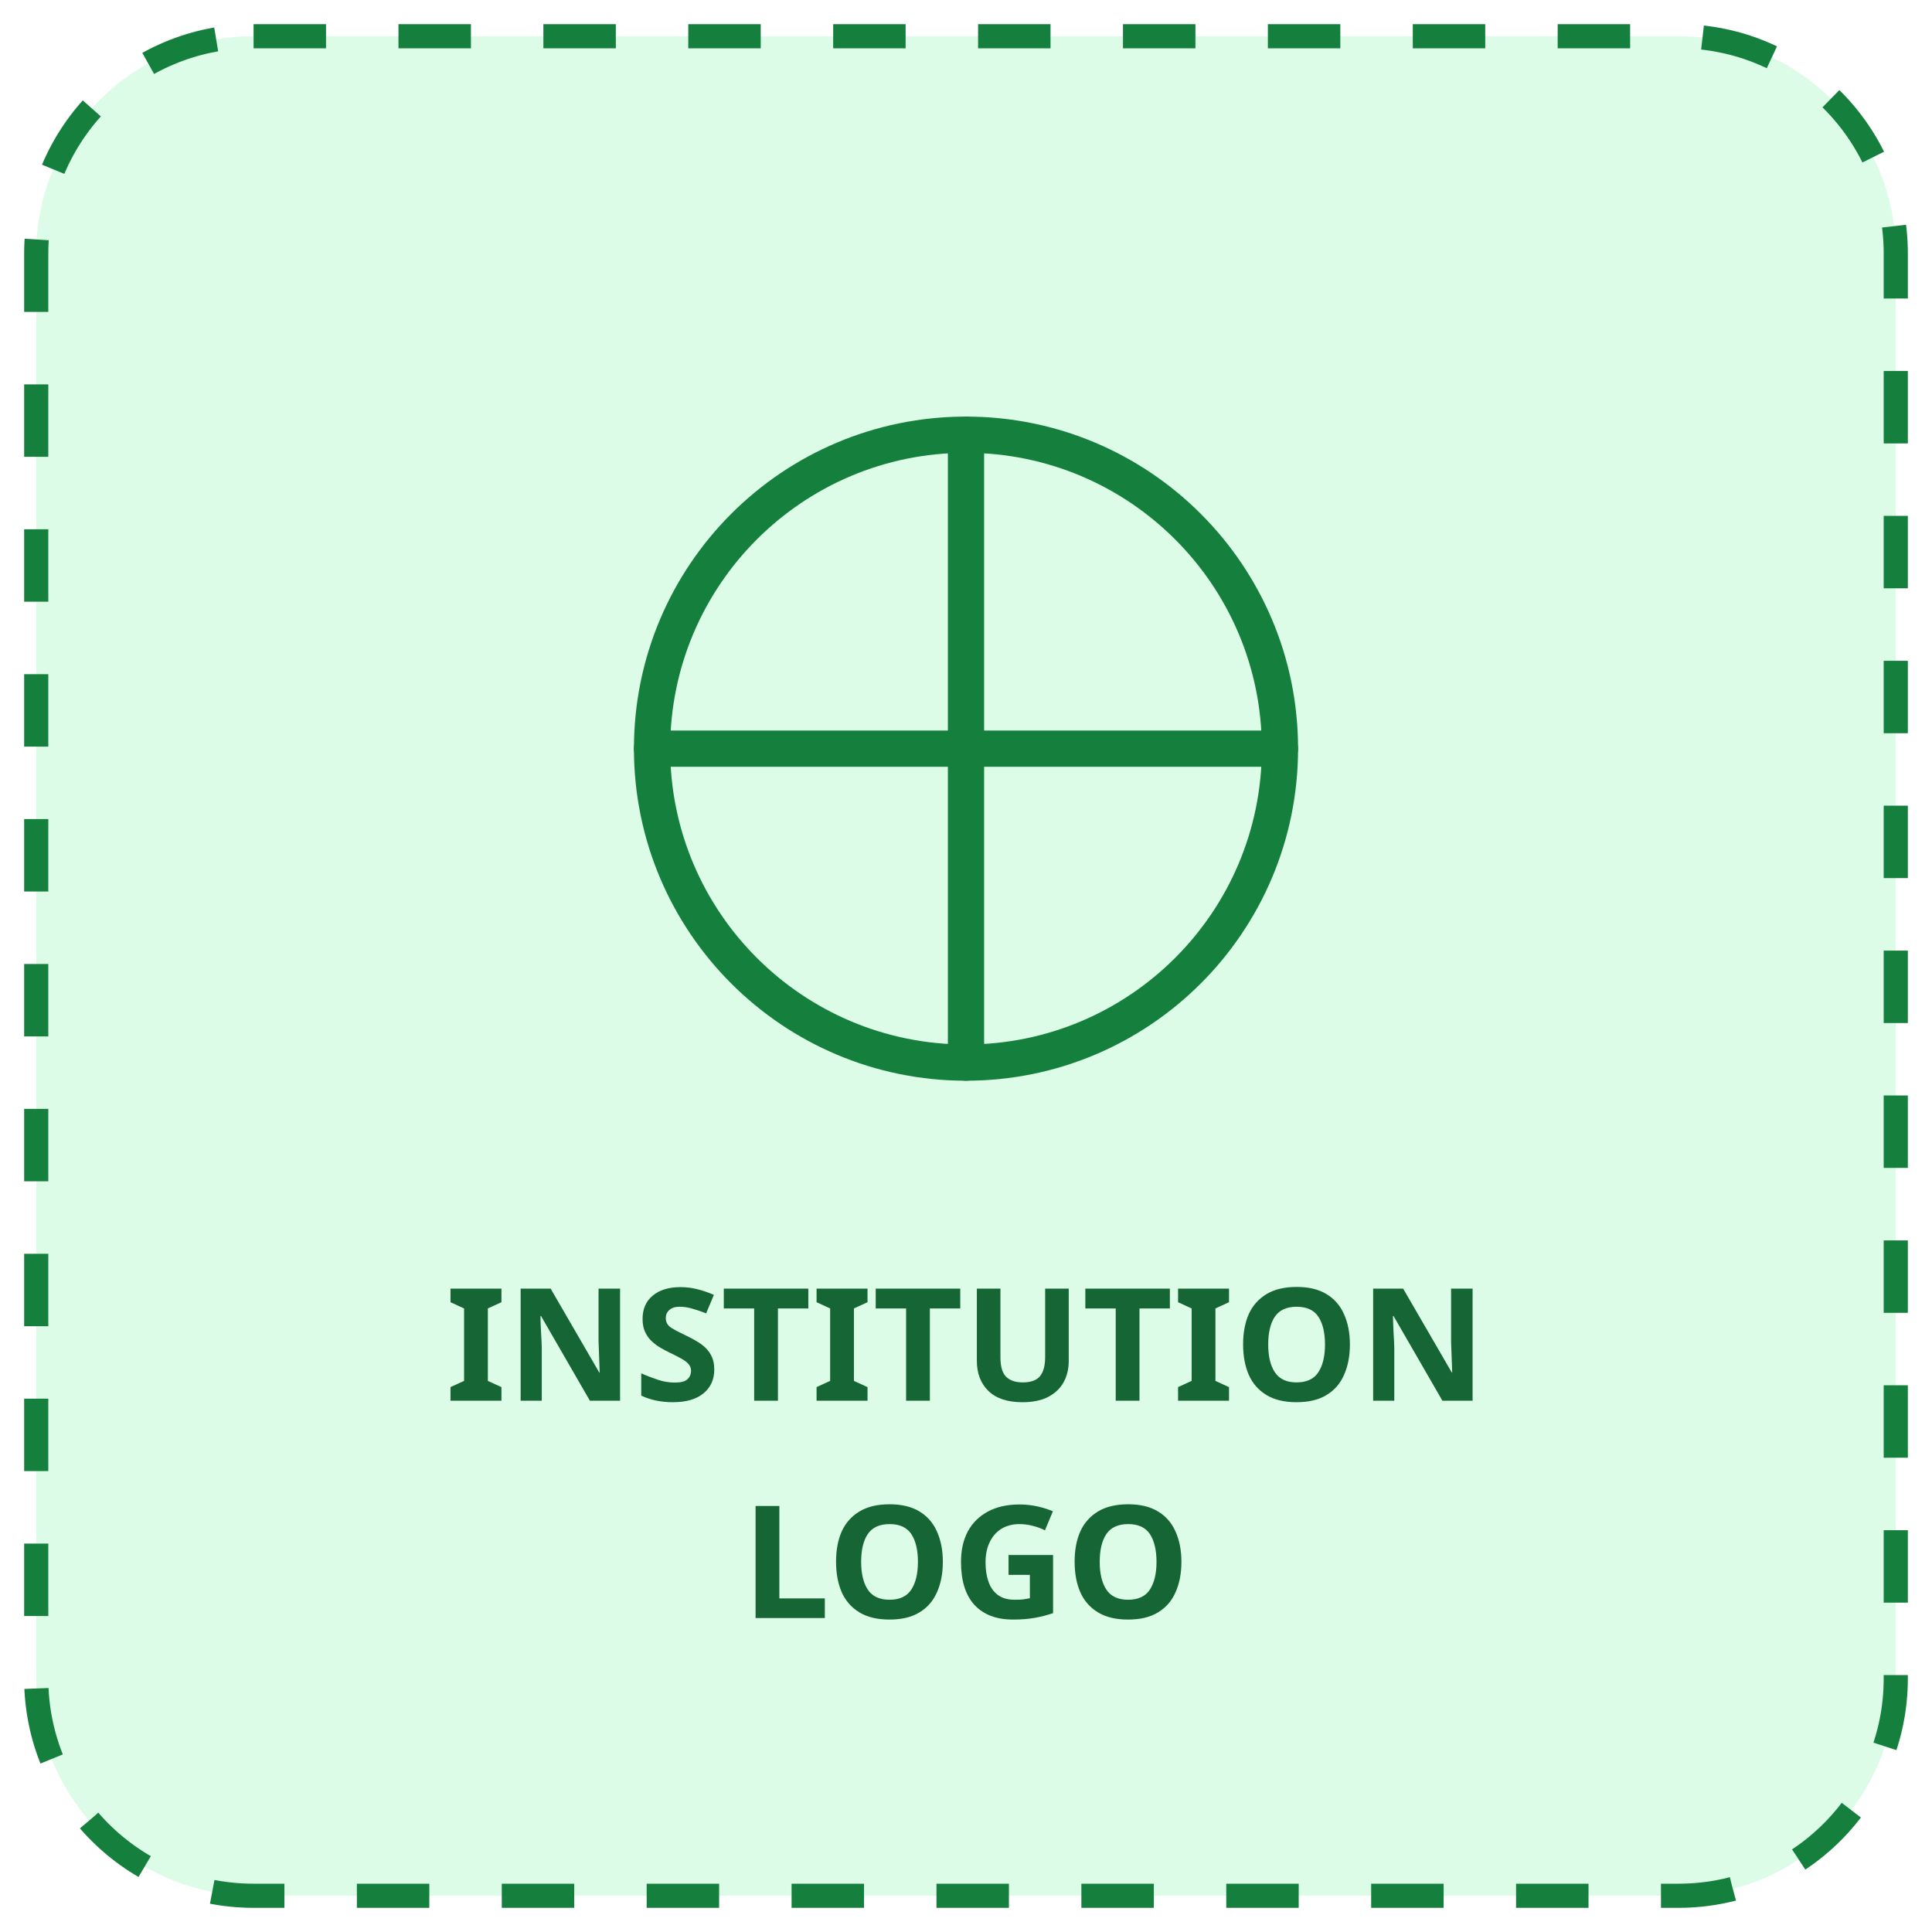
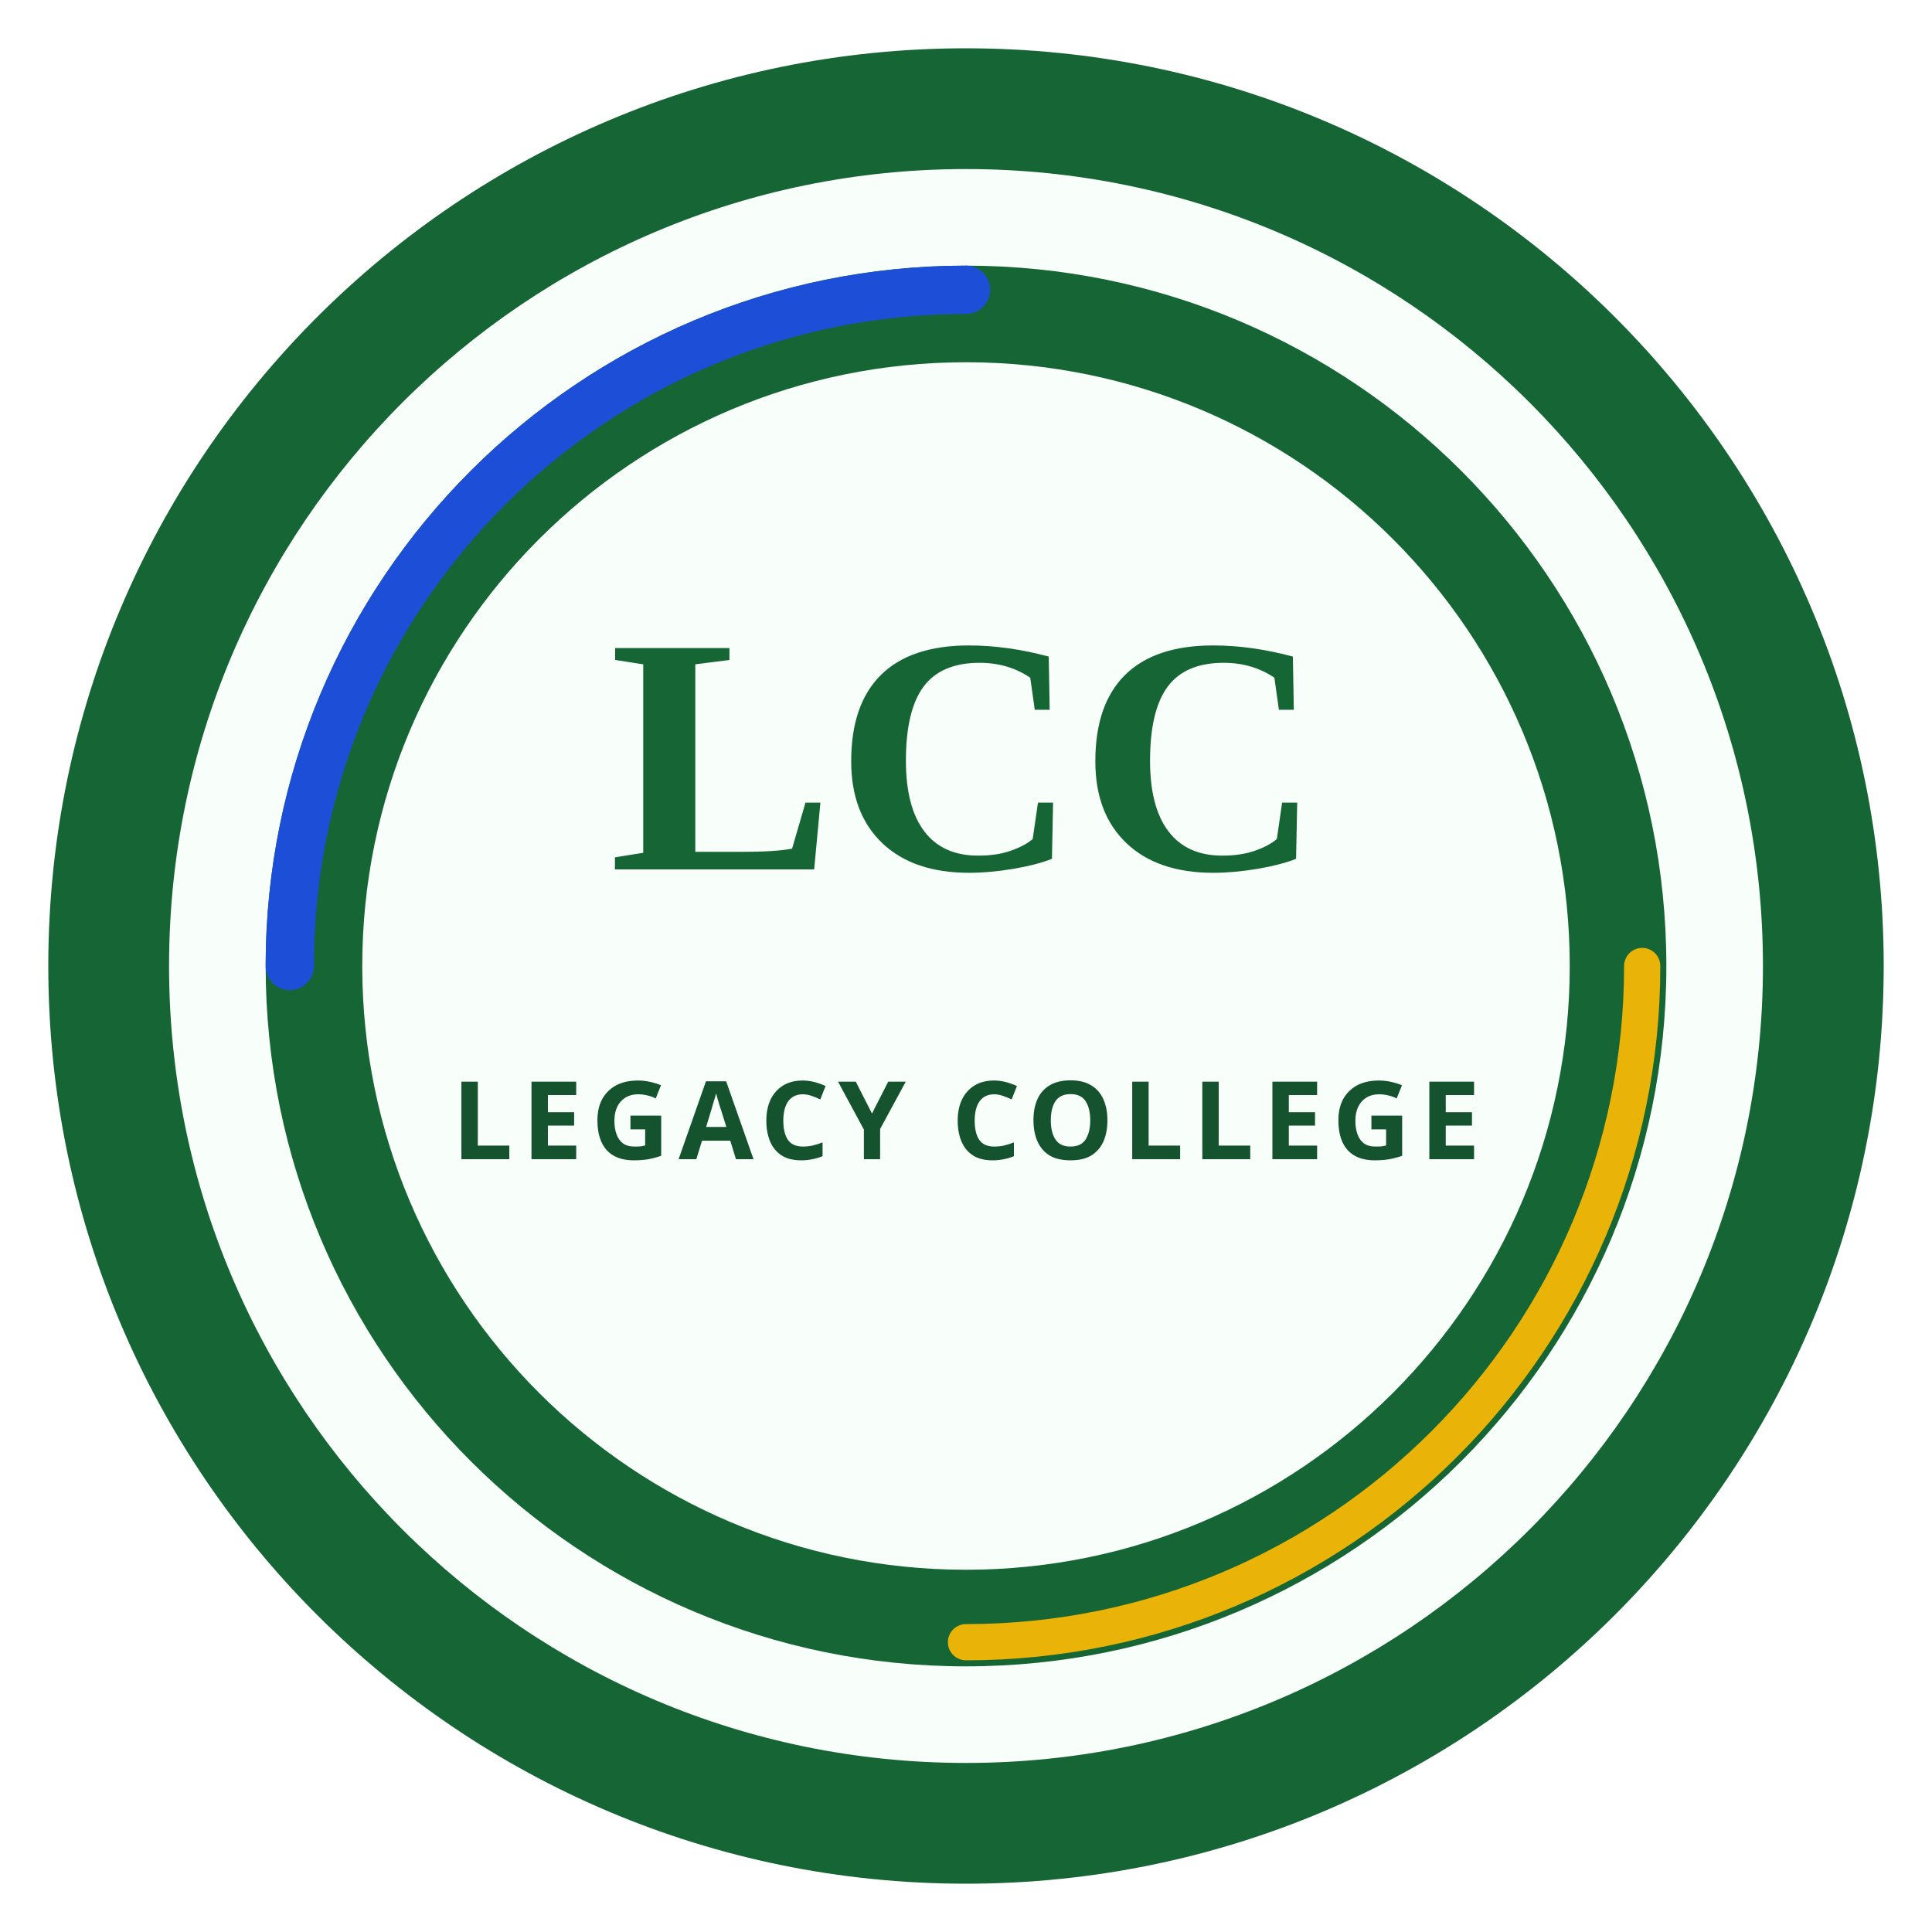
- <svg xmlns="http://www.w3.org/2000/svg" width="160" height="160" viewBox="0 0 160 160" fill="none" role="img" aria-label="Institution logo placeholder">
-   <rect x="3" y="3" width="154" height="154" rx="18" fill="#dcfce7" stroke="#15803d" stroke-width="2" stroke-dasharray="6 6" />
-   <circle cx="80" cy="62" r="26" fill="none" stroke="#15803d" stroke-width="3" />
-   <path d="M80 36 L80 88 M54 62 L106 62" stroke="#15803d" stroke-width="3" stroke-linecap="round" />
-   <text x="80" y="116" text-anchor="middle" font-family="system-ui, Segoe UI, sans-serif" font-size="13" font-weight="700" fill="#166534">INSTITUTION</text>
-   <text x="80" y="134" text-anchor="middle" font-family="system-ui, Segoe UI, sans-serif" font-size="13" font-weight="700" fill="#166534">LOGO</text>
+ <svg xmlns="http://www.w3.org/2000/svg" width="160" height="160" viewBox="0 0 160 160" fill="none" role="img" aria-label="Legacy College of Compostela logo">
+   <circle cx="80" cy="80" r="76" fill="#166534" />
+   <circle cx="80" cy="80" r="66" fill="#f8fffa" />
+   <circle cx="80" cy="80" r="58" fill="#166534" />
+   <circle cx="80" cy="80" r="50" fill="#f8fffa" />
+   <text x="80" y="72" text-anchor="middle" font-family="Georgia, 'Times New Roman', serif" font-size="28" font-weight="700" fill="#166534">LCC</text>
+   <text x="80" y="96" text-anchor="middle" font-family="system-ui, Segoe UI, sans-serif" font-size="9" font-weight="600" letter-spacing="0.08em" fill="#14532d">LEGACY COLLEGE</text>
+   <path d="M24 80 A56 56 0 0 1 80 24" stroke="#1d4ed8" stroke-width="4" stroke-linecap="round" fill="none" />
+   <path d="M136 80 A56 56 0 0 1 80 136" stroke="#eab308" stroke-width="3" stroke-linecap="round" fill="none" />
</svg>
